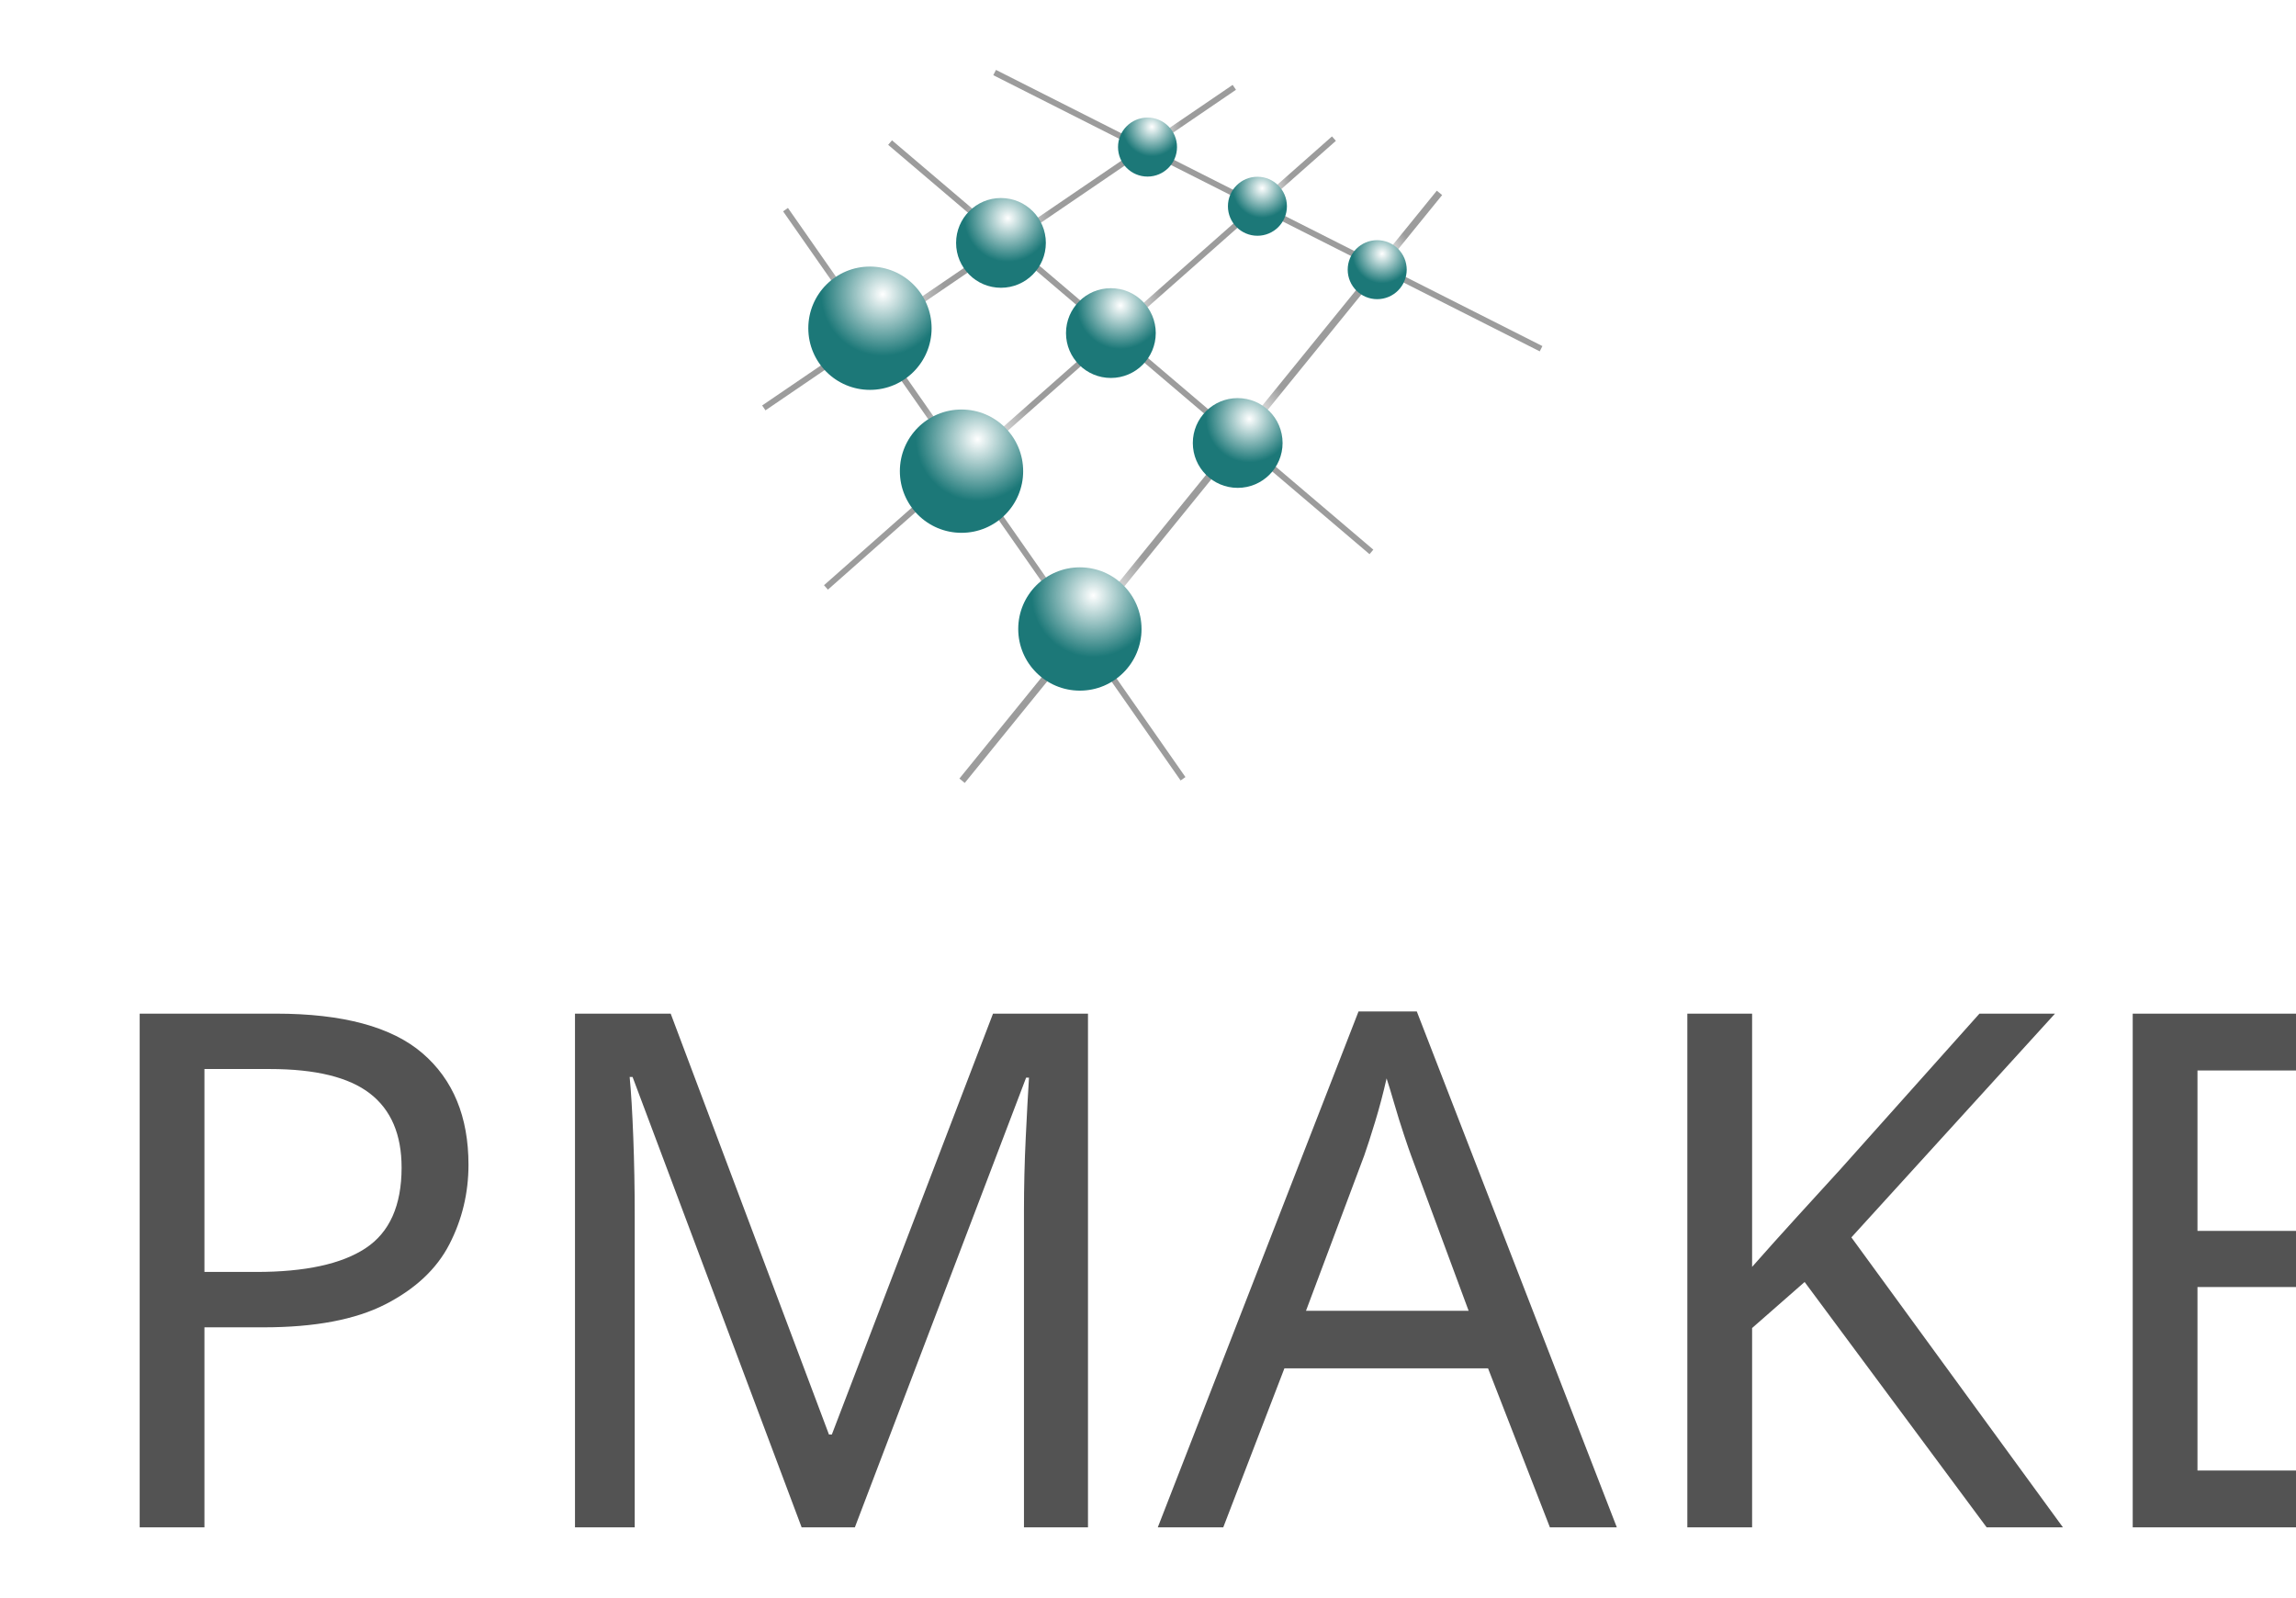
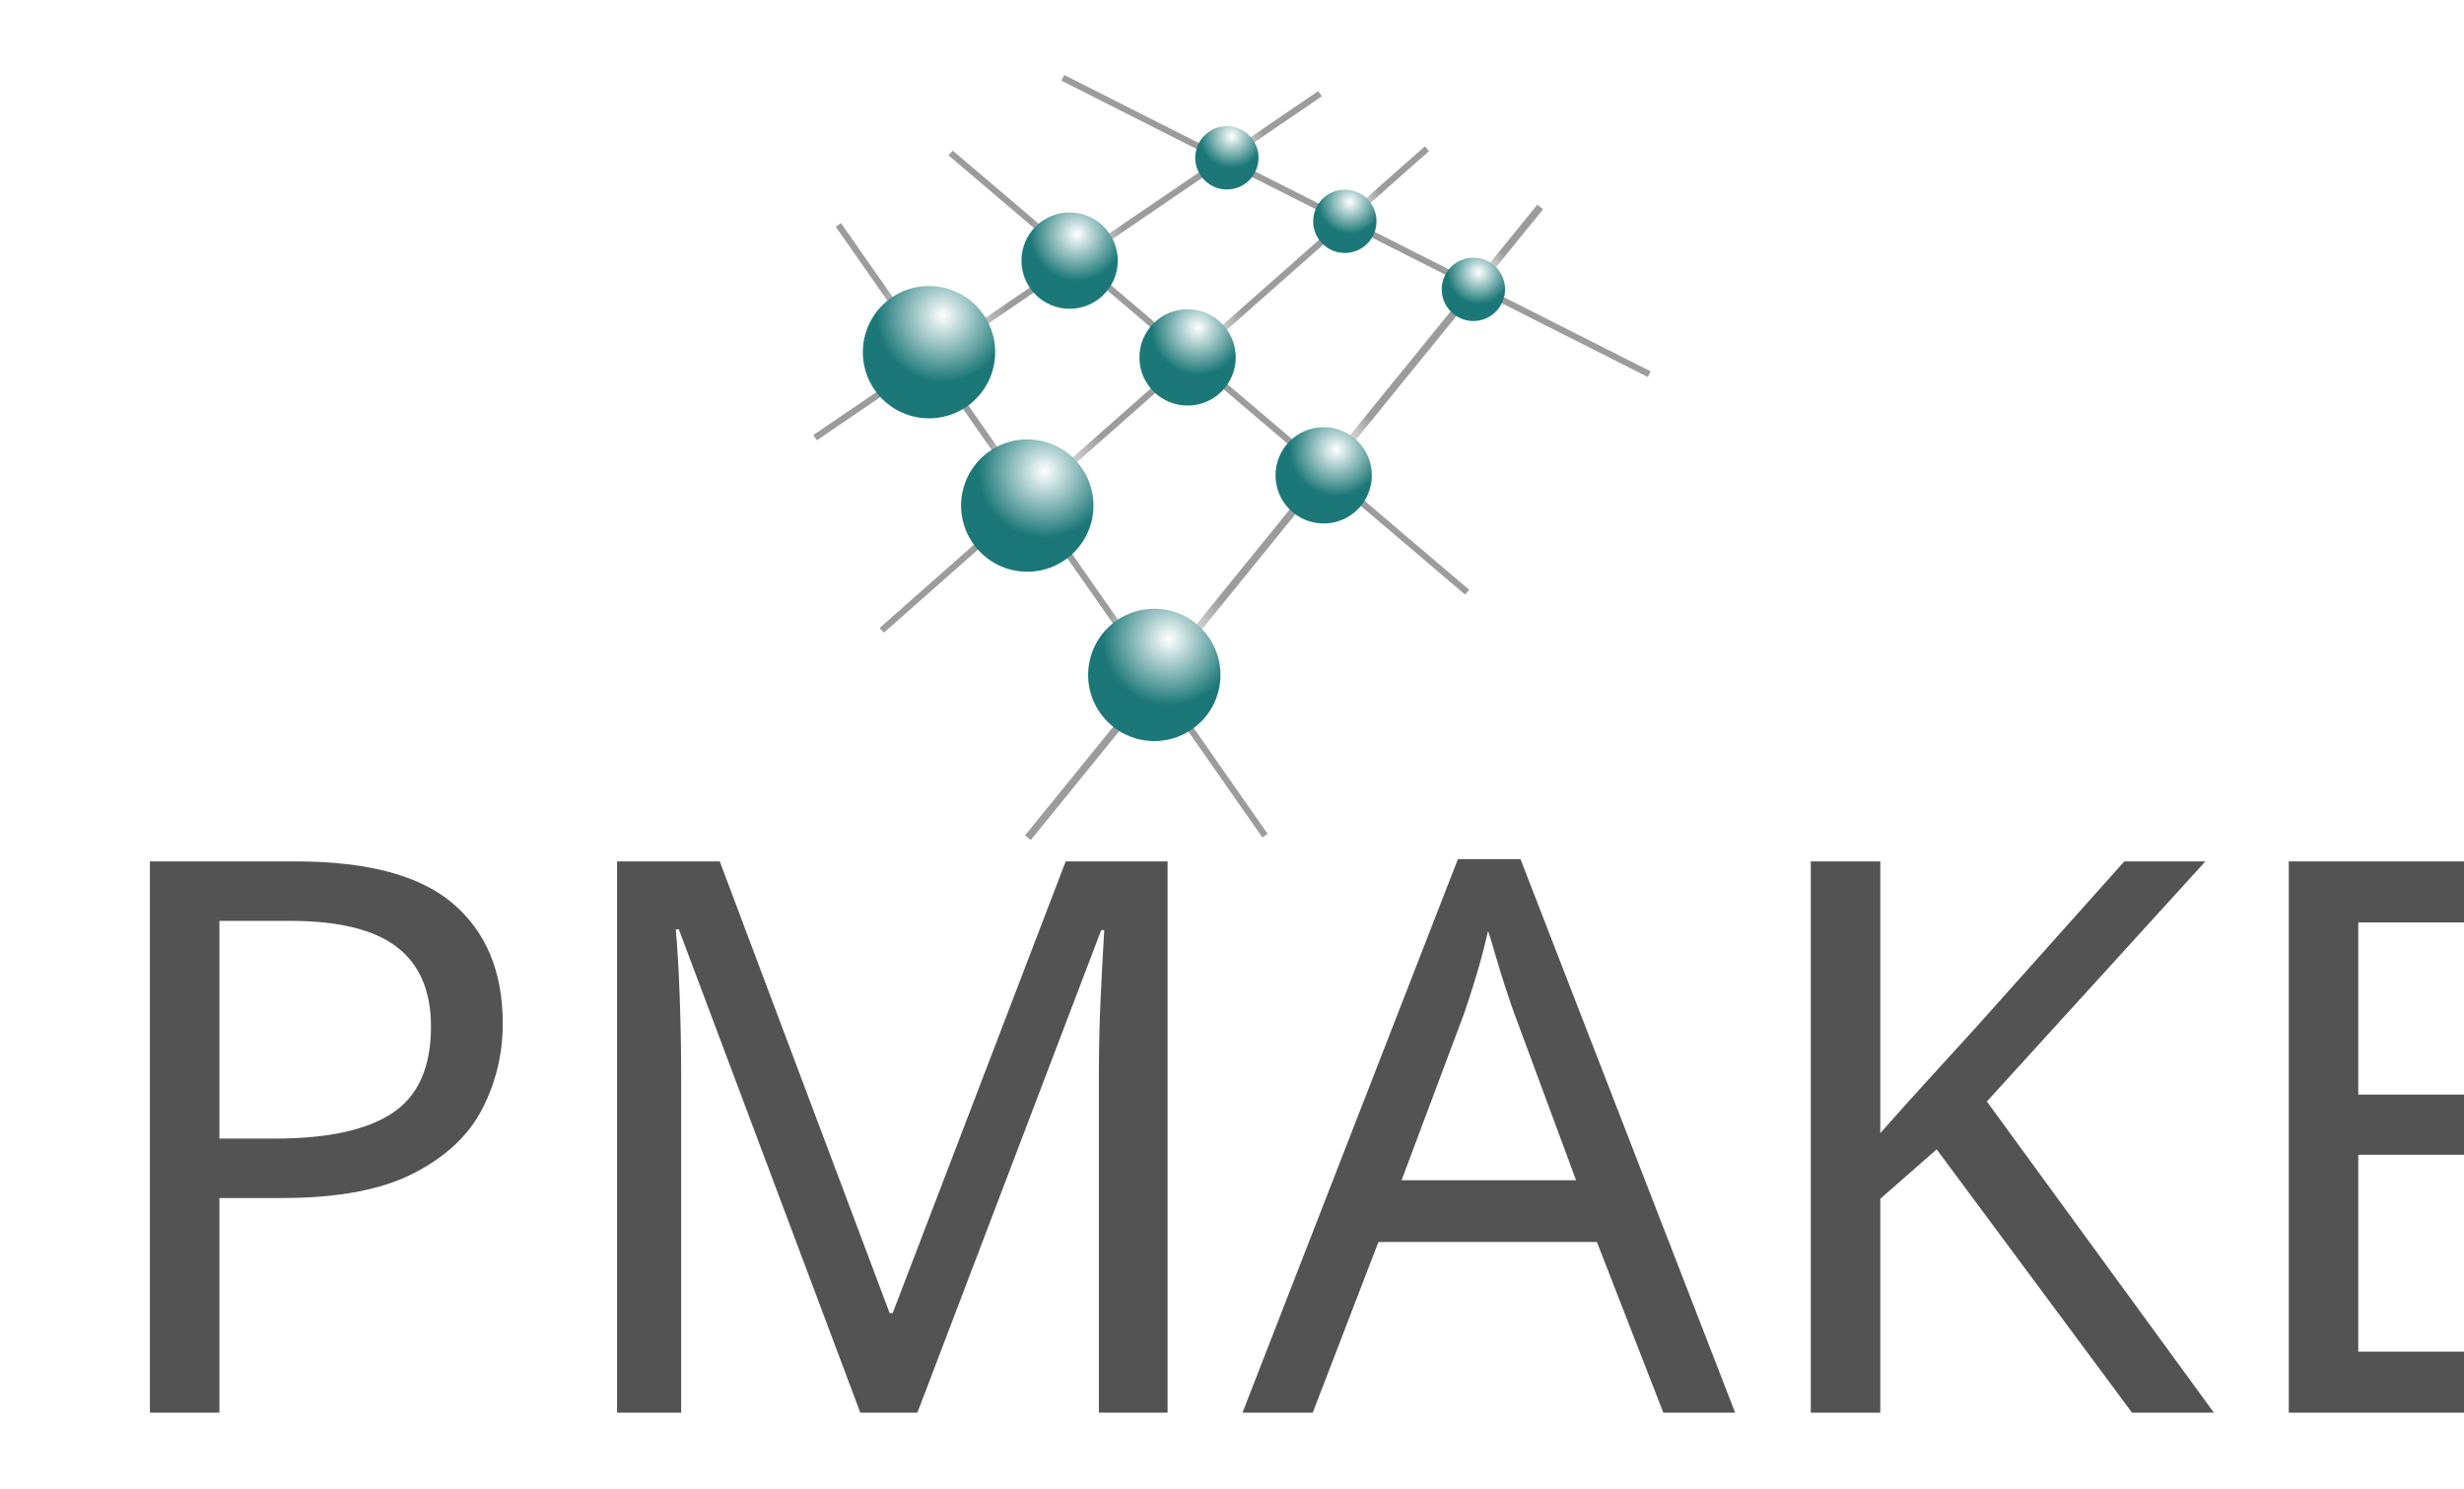
- <svg xmlns="http://www.w3.org/2000/svg" xmlns:ns1="http://www.openswatchbook.org/uri/2009/osb" xmlns:xlink="http://www.w3.org/1999/xlink" width="328.469mm" height="228.609mm" viewBox="0 0 1163.867 810.033" id="svg2" version="1.1">
+ <svg xmlns="http://www.w3.org/2000/svg" xmlns:ns1="http://www.openswatchbook.org/uri/2009/osb" xmlns:xlink="http://www.w3.org/1999/xlink" width="328.469mm" height="198.447mm" viewBox="0 0 1163.867 703.158" id="svg2" version="1.1">
  <defs id="defs4">
    <linearGradient id="linearGradient4913">
      <stop style="stop-color:#ffffff;stop-opacity:1;" offset="0" id="stop4915" />
      <stop style="stop-color:#ffffff;stop-opacity:0;" offset="1" id="stop4917" />
    </linearGradient>
    <linearGradient id="linearGradient6223" ns1:paint="solid">
      <stop style="stop-color:#000000;stop-opacity:1;" offset="0" id="stop6225" />
    </linearGradient>
    <radialGradient xlink:href="#linearGradient4913" id="radialGradient4919" cx="23.244" cy="3769.158" fx="23.244" fy="3769.158" r="31.251" gradientUnits="userSpaceOnUse" gradientTransform="translate(8.485282,-22.62742)" />
    <radialGradient xlink:href="#linearGradient4913" id="radialGradient4919-6" cx="23.244" cy="3769.158" fx="23.244" fy="3769.158" r="31.251" gradientUnits="userSpaceOnUse" gradientTransform="translate(-50.20458,-101.8239)" />
    <radialGradient xlink:href="#linearGradient4913" id="radialGradient4919-60" cx="23.244" cy="3769.158" fx="23.244" fy="3769.158" r="31.251" gradientUnits="userSpaceOnUse" gradientTransform="translate(-98.28785,-175.363)" />
    <radialGradient xlink:href="#linearGradient4913" id="radialGradient4919-5" cx="23.244" cy="3769.158" fx="23.244" fy="3769.158" r="31.251" gradientUnits="userSpaceOnUse" gradientTransform="matrix(0.7058569,0,0,0.7058569,-28.01834,894.7967)" />
    <radialGradient xlink:href="#linearGradient4913" id="radialGradient4919-69" cx="23.244" cy="3769.158" fx="23.244" fy="3769.158" r="31.251" gradientUnits="userSpaceOnUse" gradientTransform="matrix(0.479593,0,0,0.479593,166.9526,1765.627)" />
    <radialGradient xlink:href="#linearGradient4913" id="radialGradient4919-69-5" cx="23.244" cy="3769.158" fx="23.244" fy="3769.158" r="31.251" gradientUnits="userSpaceOnUse" gradientTransform="matrix(0.479593,0,0,0.479593,106.1415,1732.393)" />
    <radialGradient xlink:href="#linearGradient4913" id="radialGradient4919-69-7" cx="23.244" cy="3769.158" fx="23.244" fy="3769.158" r="31.251" gradientUnits="userSpaceOnUse" gradientTransform="matrix(0.479593,0,0,0.479593,50.28002,1701.28)" />
    <radialGradient xlink:href="#linearGradient4913" id="radialGradient4919-5-3" cx="23.244" cy="3769.158" fx="23.244" fy="3769.158" r="31.251" gradientUnits="userSpaceOnUse" gradientTransform="matrix(0.705857,0,0,0.705857,29.03741,939.0135)" />
    <radialGradient xlink:href="#linearGradient4913" id="radialGradient4919-5-4" cx="23.244" cy="3769.158" fx="23.244" fy="3769.158" r="31.251" gradientUnits="userSpaceOnUse" gradientTransform="matrix(0.705857,0,0,0.705857,94.45163,996.5135)" />
  </defs>
-   <g id="layer1" transform="translate(-63.32502,-1740.647)">
-     <text xml:space="preserve" style="font-style:normal;font-variant:normal;font-weight:100;font-stretch:normal;font-size:364.725px;line-height:125%;font-family:Trench;-inkscape-font-specification:'Trench, Thin';text-align:start;letter-spacing:0px;word-spacing:0px;writing-mode:lr-tb;text-anchor:start;fill:#535353;fill-opacity:1;stroke:none;stroke-width:1px;stroke-linecap:butt;stroke-linejoin:miter;stroke-opacity:1" x="98.758" y="2514.883" id="text6274">
-       <tspan id="tspan6276" x="98.758" y="2514.883" style="font-style:normal;font-variant:normal;font-weight:100;font-stretch:normal;font-size:364.725px;line-height:125%;font-family:Trench;-inkscape-font-specification:'Trench, Thin';text-align:start;writing-mode:lr-tb;text-anchor:start;fill:#535353;fill-opacity:1">PMAKE</tspan>
+   <g id="layer1" transform="translate(-63.32503,-1740.647)">
+     <text xml:space="preserve" style="font-style:normal;font-variant:normal;font-weight:100;font-stretch:normal;line-height:0%;font-family:Trench;-inkscape-font-specification:'Trench, Thin';text-align:start;letter-spacing:0px;word-spacing:0px;writing-mode:lr-tb;text-anchor:start;fill:#535353;fill-opacity:1;stroke:none;stroke-width:1px;stroke-linecap:butt;stroke-linejoin:miter;stroke-opacity:1" x="98.758" y="2408.008" id="text6274">
+       <tspan id="tspan6276" x="98.758" y="2408.008" style="font-style:normal;font-variant:normal;font-weight:100;font-stretch:normal;font-size:364.725px;line-height:125%;font-family:Trench;-inkscape-font-specification:'Trench, Thin';text-align:start;writing-mode:lr-tb;text-anchor:start;fill:#535353;fill-opacity:1">PMAKE</tspan>
    </text>
-     <g id="g5081" transform="translate(585.8144,-1704)">
-       <path id="path4351-2-9" d="m -124.302,3550.919 201.5,288.5 0,0" style="fill:#999999;fill-rule:evenodd;stroke:#9c9c9c;stroke-width:3;stroke-linecap:butt;stroke-linejoin:miter;stroke-miterlimit:4;stroke-dasharray:none;stroke-opacity:1" />
-       <path id="path4355-9-0" d="m -18.302,3481.419 277,140 0,0" style="fill:#999999;fill-rule:evenodd;stroke:#9c9c9c;stroke-width:3;stroke-linecap:butt;stroke-linejoin:miter;stroke-miterlimit:4;stroke-dasharray:none;stroke-opacity:1" />
-       <path id="path4353-3-5" d="m -71.302,3516.919 244,207.5 0,0" style="fill:#999999;fill-rule:evenodd;stroke:#9c9c9c;stroke-width:3;stroke-linecap:butt;stroke-linejoin:miter;stroke-miterlimit:4;stroke-dasharray:none;stroke-opacity:1" />
-       <path id="path4357-6-1" d="m 207.198,3542.419 -242,298 0,0" style="fill:#999999;fill-rule:evenodd;stroke:#9c9c9c;stroke-width:3.5;stroke-linecap:butt;stroke-linejoin:miter;stroke-miterlimit:4;stroke-dasharray:none;stroke-opacity:1" />
-       <path id="path4359-5-7" d="m -103.802,3742.419 257.5,-227.5 0,0" style="fill:#999999;fill-rule:evenodd;stroke:#9c9c9c;stroke-width:3;stroke-linecap:butt;stroke-linejoin:miter;stroke-miterlimit:4;stroke-dasharray:none;stroke-opacity:1" />
-       <path id="path4361-7-1" d="m 103.198,3488.919 -238.5,162.5 0,0" style="fill:#999999;fill-rule:evenodd;stroke:#9c9c9c;stroke-width:3;stroke-linecap:butt;stroke-linejoin:miter;stroke-miterlimit:4;stroke-dasharray:none;stroke-opacity:1" />
+     <g id="g5081" transform="translate(583.6445,-1704)">
+       <path id="path4351-2-9" d="m -124.302,3550.919 201.5,288.5 v 0" style="fill:#999999;fill-rule:evenodd;stroke:#9c9c9c;stroke-width:3;stroke-linecap:butt;stroke-linejoin:miter;stroke-miterlimit:4;stroke-dasharray:none;stroke-opacity:1" />
+       <path id="path4355-9-0" d="m -18.302,3481.419 277,140 v 0" style="fill:#999999;fill-rule:evenodd;stroke:#9c9c9c;stroke-width:3;stroke-linecap:butt;stroke-linejoin:miter;stroke-miterlimit:4;stroke-dasharray:none;stroke-opacity:1" />
+       <path id="path4353-3-5" d="m -71.302,3516.919 244,207.5 v 0" style="fill:#999999;fill-rule:evenodd;stroke:#9c9c9c;stroke-width:3;stroke-linecap:butt;stroke-linejoin:miter;stroke-miterlimit:4;stroke-dasharray:none;stroke-opacity:1" />
+       <path id="path4357-6-1" d="m 207.198,3542.419 -242,298 v 0" style="fill:#999999;fill-rule:evenodd;stroke:#9c9c9c;stroke-width:3.5;stroke-linecap:butt;stroke-linejoin:miter;stroke-miterlimit:4;stroke-dasharray:none;stroke-opacity:1" />
+       <path id="path4359-5-7" d="m -103.802,3742.419 257.5,-227.5 v 0" style="fill:#999999;fill-rule:evenodd;stroke:#9c9c9c;stroke-width:3;stroke-linecap:butt;stroke-linejoin:miter;stroke-miterlimit:4;stroke-dasharray:none;stroke-opacity:1" />
+       <path id="path4361-7-1" d="m 103.198,3488.919 -238.5,162.5 v 0" style="fill:#999999;fill-rule:evenodd;stroke:#9c9c9c;stroke-width:3;stroke-linecap:butt;stroke-linejoin:miter;stroke-miterlimit:4;stroke-dasharray:none;stroke-opacity:1" />
      <circle r="31.251" cy="3611.028" cx="-81.5" id="path3344-78-9" style="opacity:1;fill:#1c7878;fill-opacity:1;stroke:none;stroke-width:0.497;stroke-linejoin:round;stroke-miterlimit:4;stroke-dasharray:none;stroke-opacity:1" />
      <circle r="31.251" cy="3683.491" cx="-35.088" id="path3344-3-6-6" style="opacity:1;fill:#1c7878;fill-opacity:1;stroke:none;stroke-width:0.497;stroke-linejoin:round;stroke-miterlimit:4;stroke-dasharray:none;stroke-opacity:1" />
      <circle r="31.251" cy="3763.491" cx="24.912" id="path3344-6-7-8" style="opacity:1;fill:#1c7878;fill-opacity:1;stroke:none;stroke-width:0.497;stroke-linejoin:round;stroke-miterlimit:4;stroke-dasharray:none;stroke-opacity:1" />
      <circle r="22.748" cy="3567.776" cx="-15.088" id="path3344-7-7-0" style="opacity:1;fill:#1c7878;fill-opacity:1;stroke:none;stroke-width:0.362;stroke-linejoin:round;stroke-miterlimit:4;stroke-dasharray:none;stroke-opacity:1" />
      <circle r="22.748" cy="3613.491" cx="40.627" id="path3344-7-9-0-9" style="opacity:1;fill:#1c7878;fill-opacity:1;stroke:none;stroke-width:0.362;stroke-linejoin:round;stroke-miterlimit:4;stroke-dasharray:none;stroke-opacity:1" />
      <circle r="22.748" cy="3669.205" cx="104.912" id="path3344-7-6-9-3" style="opacity:1;fill:#1c7878;fill-opacity:1;stroke:none;stroke-width:0.362;stroke-linejoin:round;stroke-miterlimit:4;stroke-dasharray:none;stroke-opacity:1" />
      <circle r="14.952" cy="3581.348" cx="175.627" id="path3344-7-0-45-6" style="opacity:1;fill:#1c7878;fill-opacity:1;stroke:none;stroke-width:0.238;stroke-linejoin:round;stroke-miterlimit:4;stroke-dasharray:none;stroke-opacity:1" />
      <circle r="14.952" cy="3549.205" cx="114.912" id="path3344-7-0-4-4-3" style="opacity:1;fill:#1c7878;fill-opacity:1;stroke:none;stroke-width:0.238;stroke-linejoin:round;stroke-miterlimit:4;stroke-dasharray:none;stroke-opacity:1" />
      <circle r="14.952" cy="3519.205" cx="59.198" id="path3344-7-0-1-2-8" style="opacity:1;fill:#1c7878;fill-opacity:1;stroke:none;stroke-width:0.238;stroke-linejoin:round;stroke-miterlimit:4;stroke-dasharray:none;stroke-opacity:1" />
      <circle r="31.251" cy="3746.53" cx="31.729" id="path3344-6-7-8-2" style="opacity:1;fill:url(#radialGradient4919);fill-opacity:1;stroke:none;stroke-width:0.497;stroke-linejoin:round;stroke-miterlimit:4;stroke-dasharray:none;stroke-opacity:1" />
      <circle r="31.251" cy="3667.334" cx="-26.961" id="path3344-6-7-8-2-6" style="opacity:1;fill:url(#radialGradient4919-6);fill-opacity:1;stroke:none;stroke-width:0.497;stroke-linejoin:round;stroke-miterlimit:4;stroke-dasharray:none;stroke-opacity:1" />
      <circle r="31.251" cy="3593.795" cx="-75.044" id="path3344-6-7-8-2-63" style="opacity:1;fill:url(#radialGradient4919-60);fill-opacity:1;stroke:none;stroke-width:0.497;stroke-linejoin:round;stroke-miterlimit:4;stroke-dasharray:none;stroke-opacity:1" />
      <circle r="22.059" cy="3555.283" cx="-11.612" id="path3344-6-7-8-2-2" style="opacity:1;fill:url(#radialGradient4919-5);fill-opacity:1;stroke:none;stroke-width:0.497;stroke-linejoin:round;stroke-miterlimit:4;stroke-dasharray:none;stroke-opacity:1" />
      <circle r="14.988" cy="3573.289" cx="178.1" id="path3344-6-7-8-2-3" style="opacity:1;fill:url(#radialGradient4919-69);fill-opacity:1;stroke:none;stroke-width:0.497;stroke-linejoin:round;stroke-miterlimit:4;stroke-dasharray:none;stroke-opacity:1" />
      <circle r="14.988" cy="3540.055" cx="117.289" id="path3344-6-7-8-2-3-7" style="opacity:1;fill:url(#radialGradient4919-69-5);fill-opacity:1;stroke:none;stroke-width:0.497;stroke-linejoin:round;stroke-miterlimit:4;stroke-dasharray:none;stroke-opacity:1" />
      <circle r="14.988" cy="3508.942" cx="61.428" id="path3344-6-7-8-2-3-0" style="opacity:1;fill:url(#radialGradient4919-69-7);fill-opacity:1;stroke:none;stroke-width:0.497;stroke-linejoin:round;stroke-miterlimit:4;stroke-dasharray:none;stroke-opacity:1" />
      <circle r="22.059" cy="3599.5" cx="45.444" id="path3344-6-7-8-2-2-7" style="opacity:1;fill:url(#radialGradient4919-5-3);fill-opacity:1;stroke:none;stroke-width:0.497;stroke-linejoin:round;stroke-miterlimit:4;stroke-dasharray:none;stroke-opacity:1" />
      <circle r="22.059" cy="3657" cx="110.858" id="path3344-6-7-8-2-2-3" style="opacity:1;fill:url(#radialGradient4919-5-4);fill-opacity:1;stroke:none;stroke-width:0.497;stroke-linejoin:round;stroke-miterlimit:4;stroke-dasharray:none;stroke-opacity:1" />
    </g>
  </g>
</svg>
